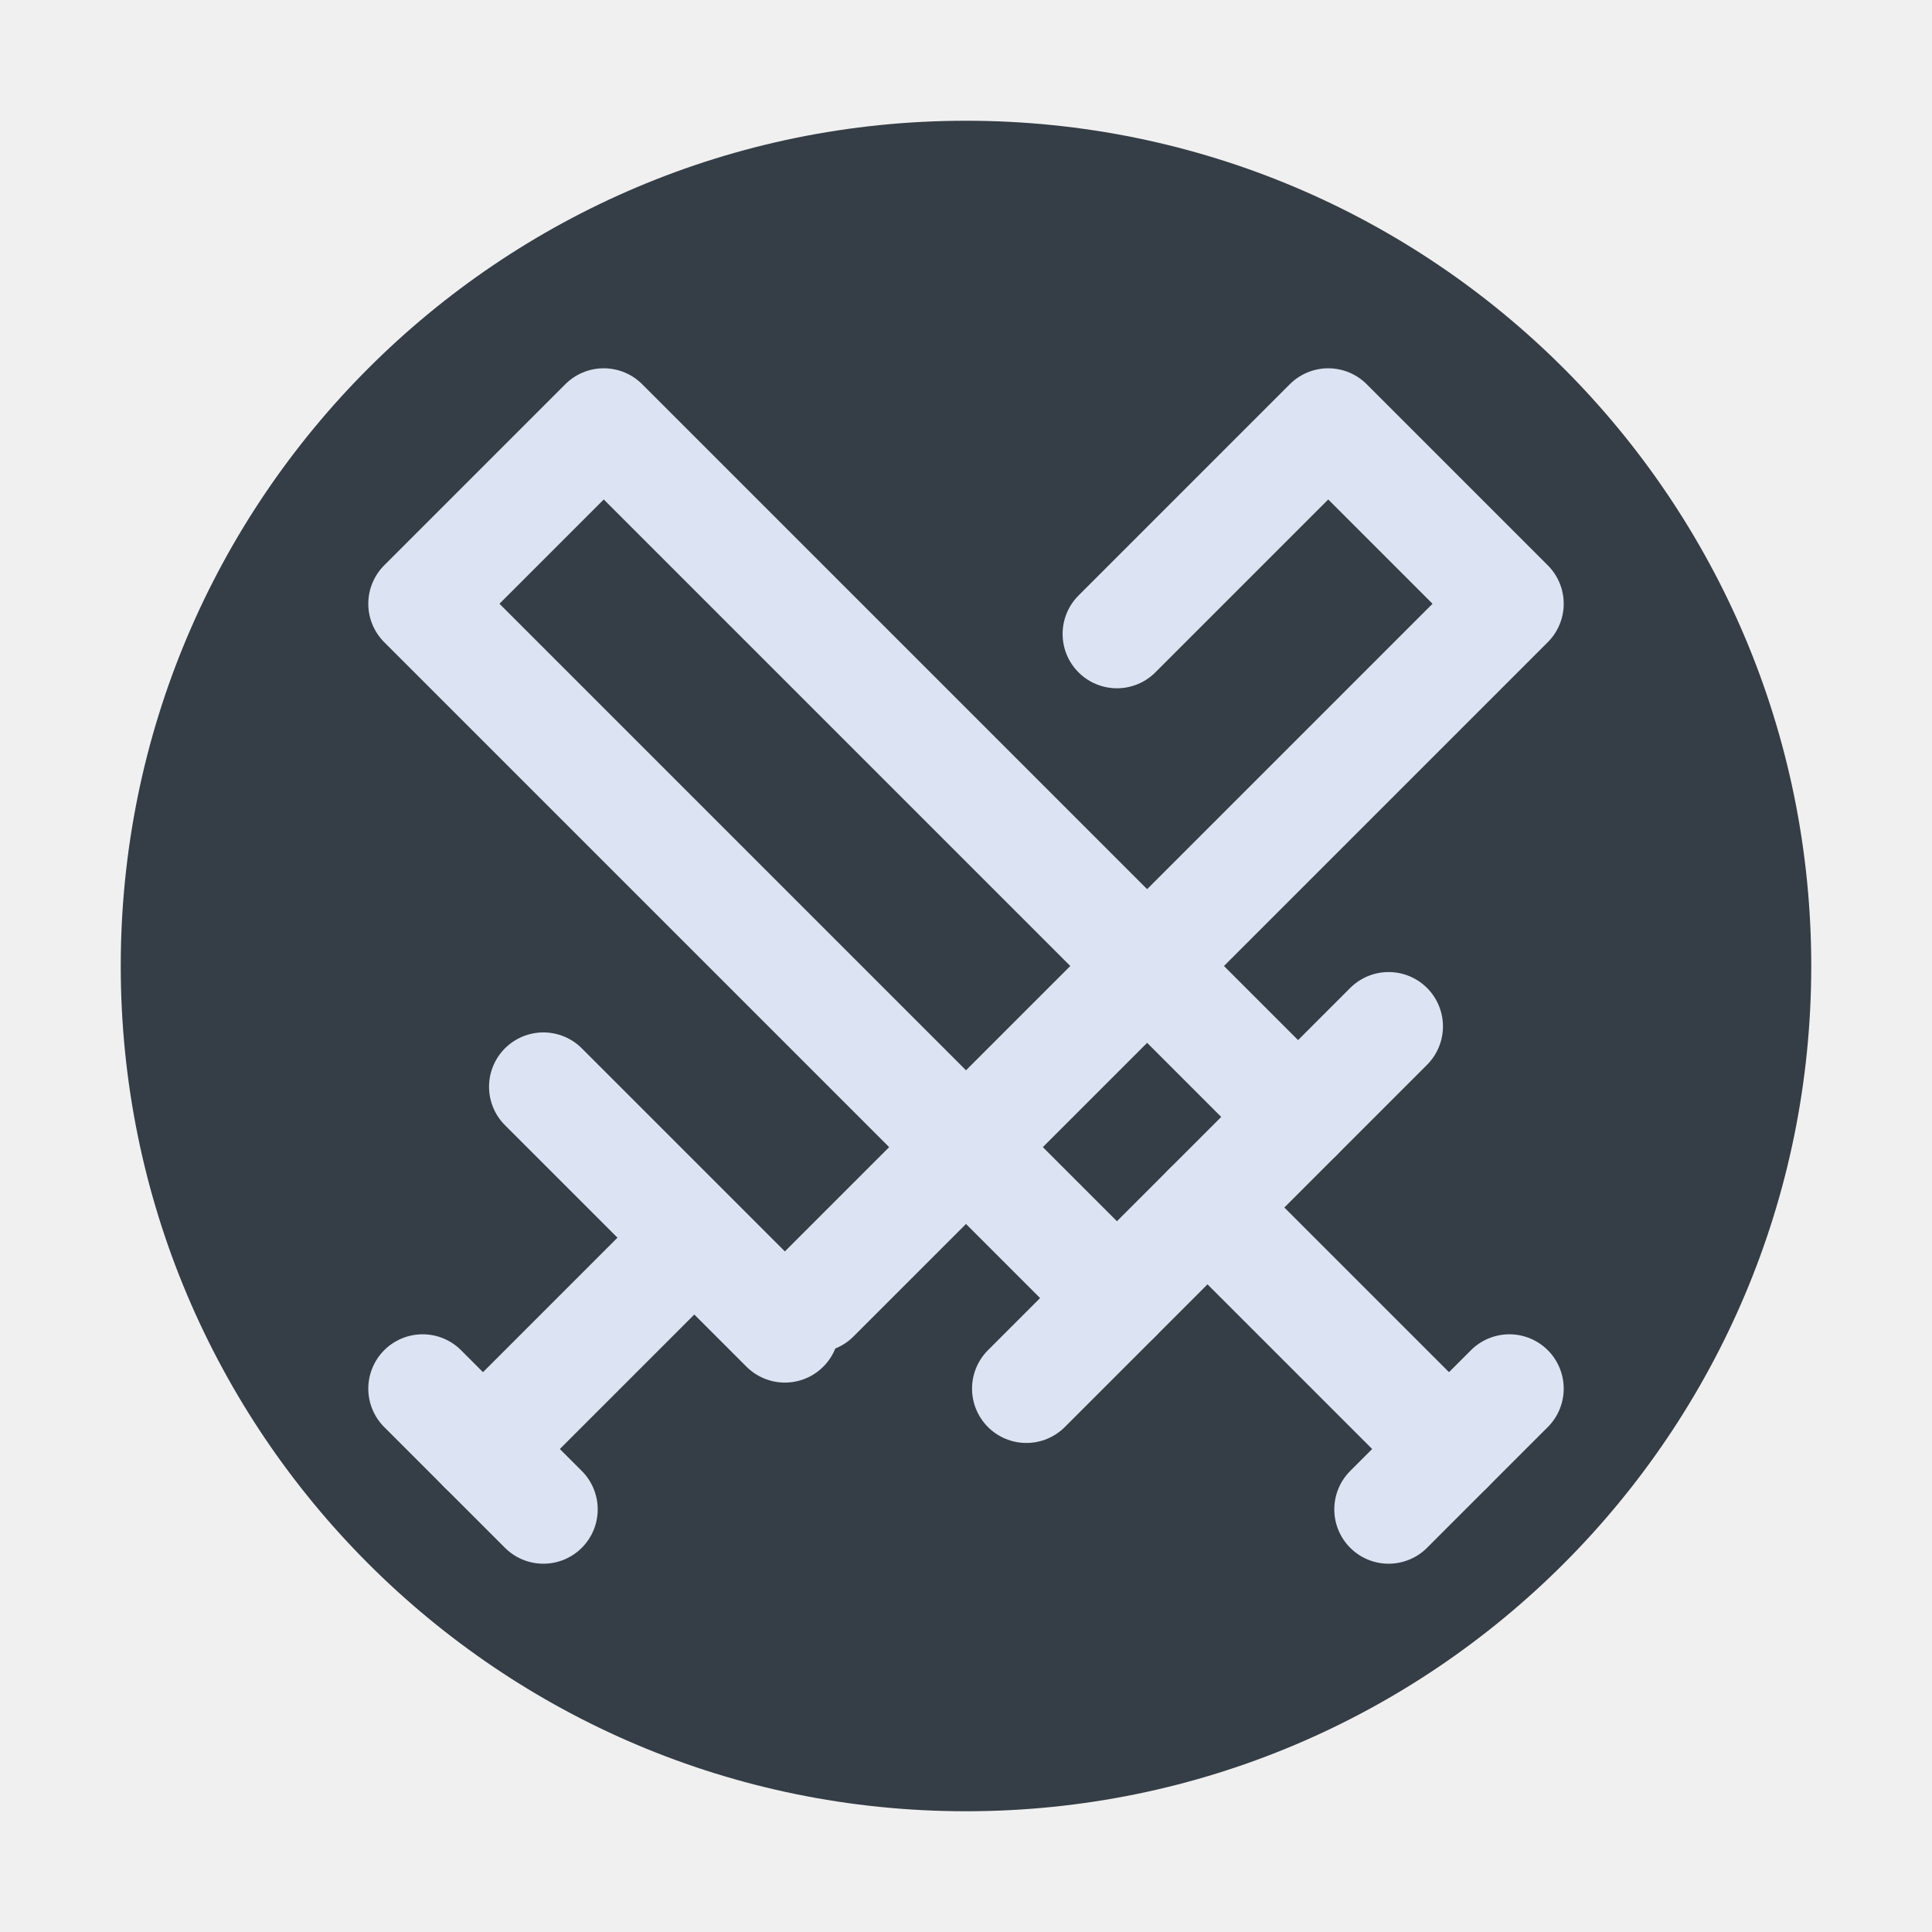
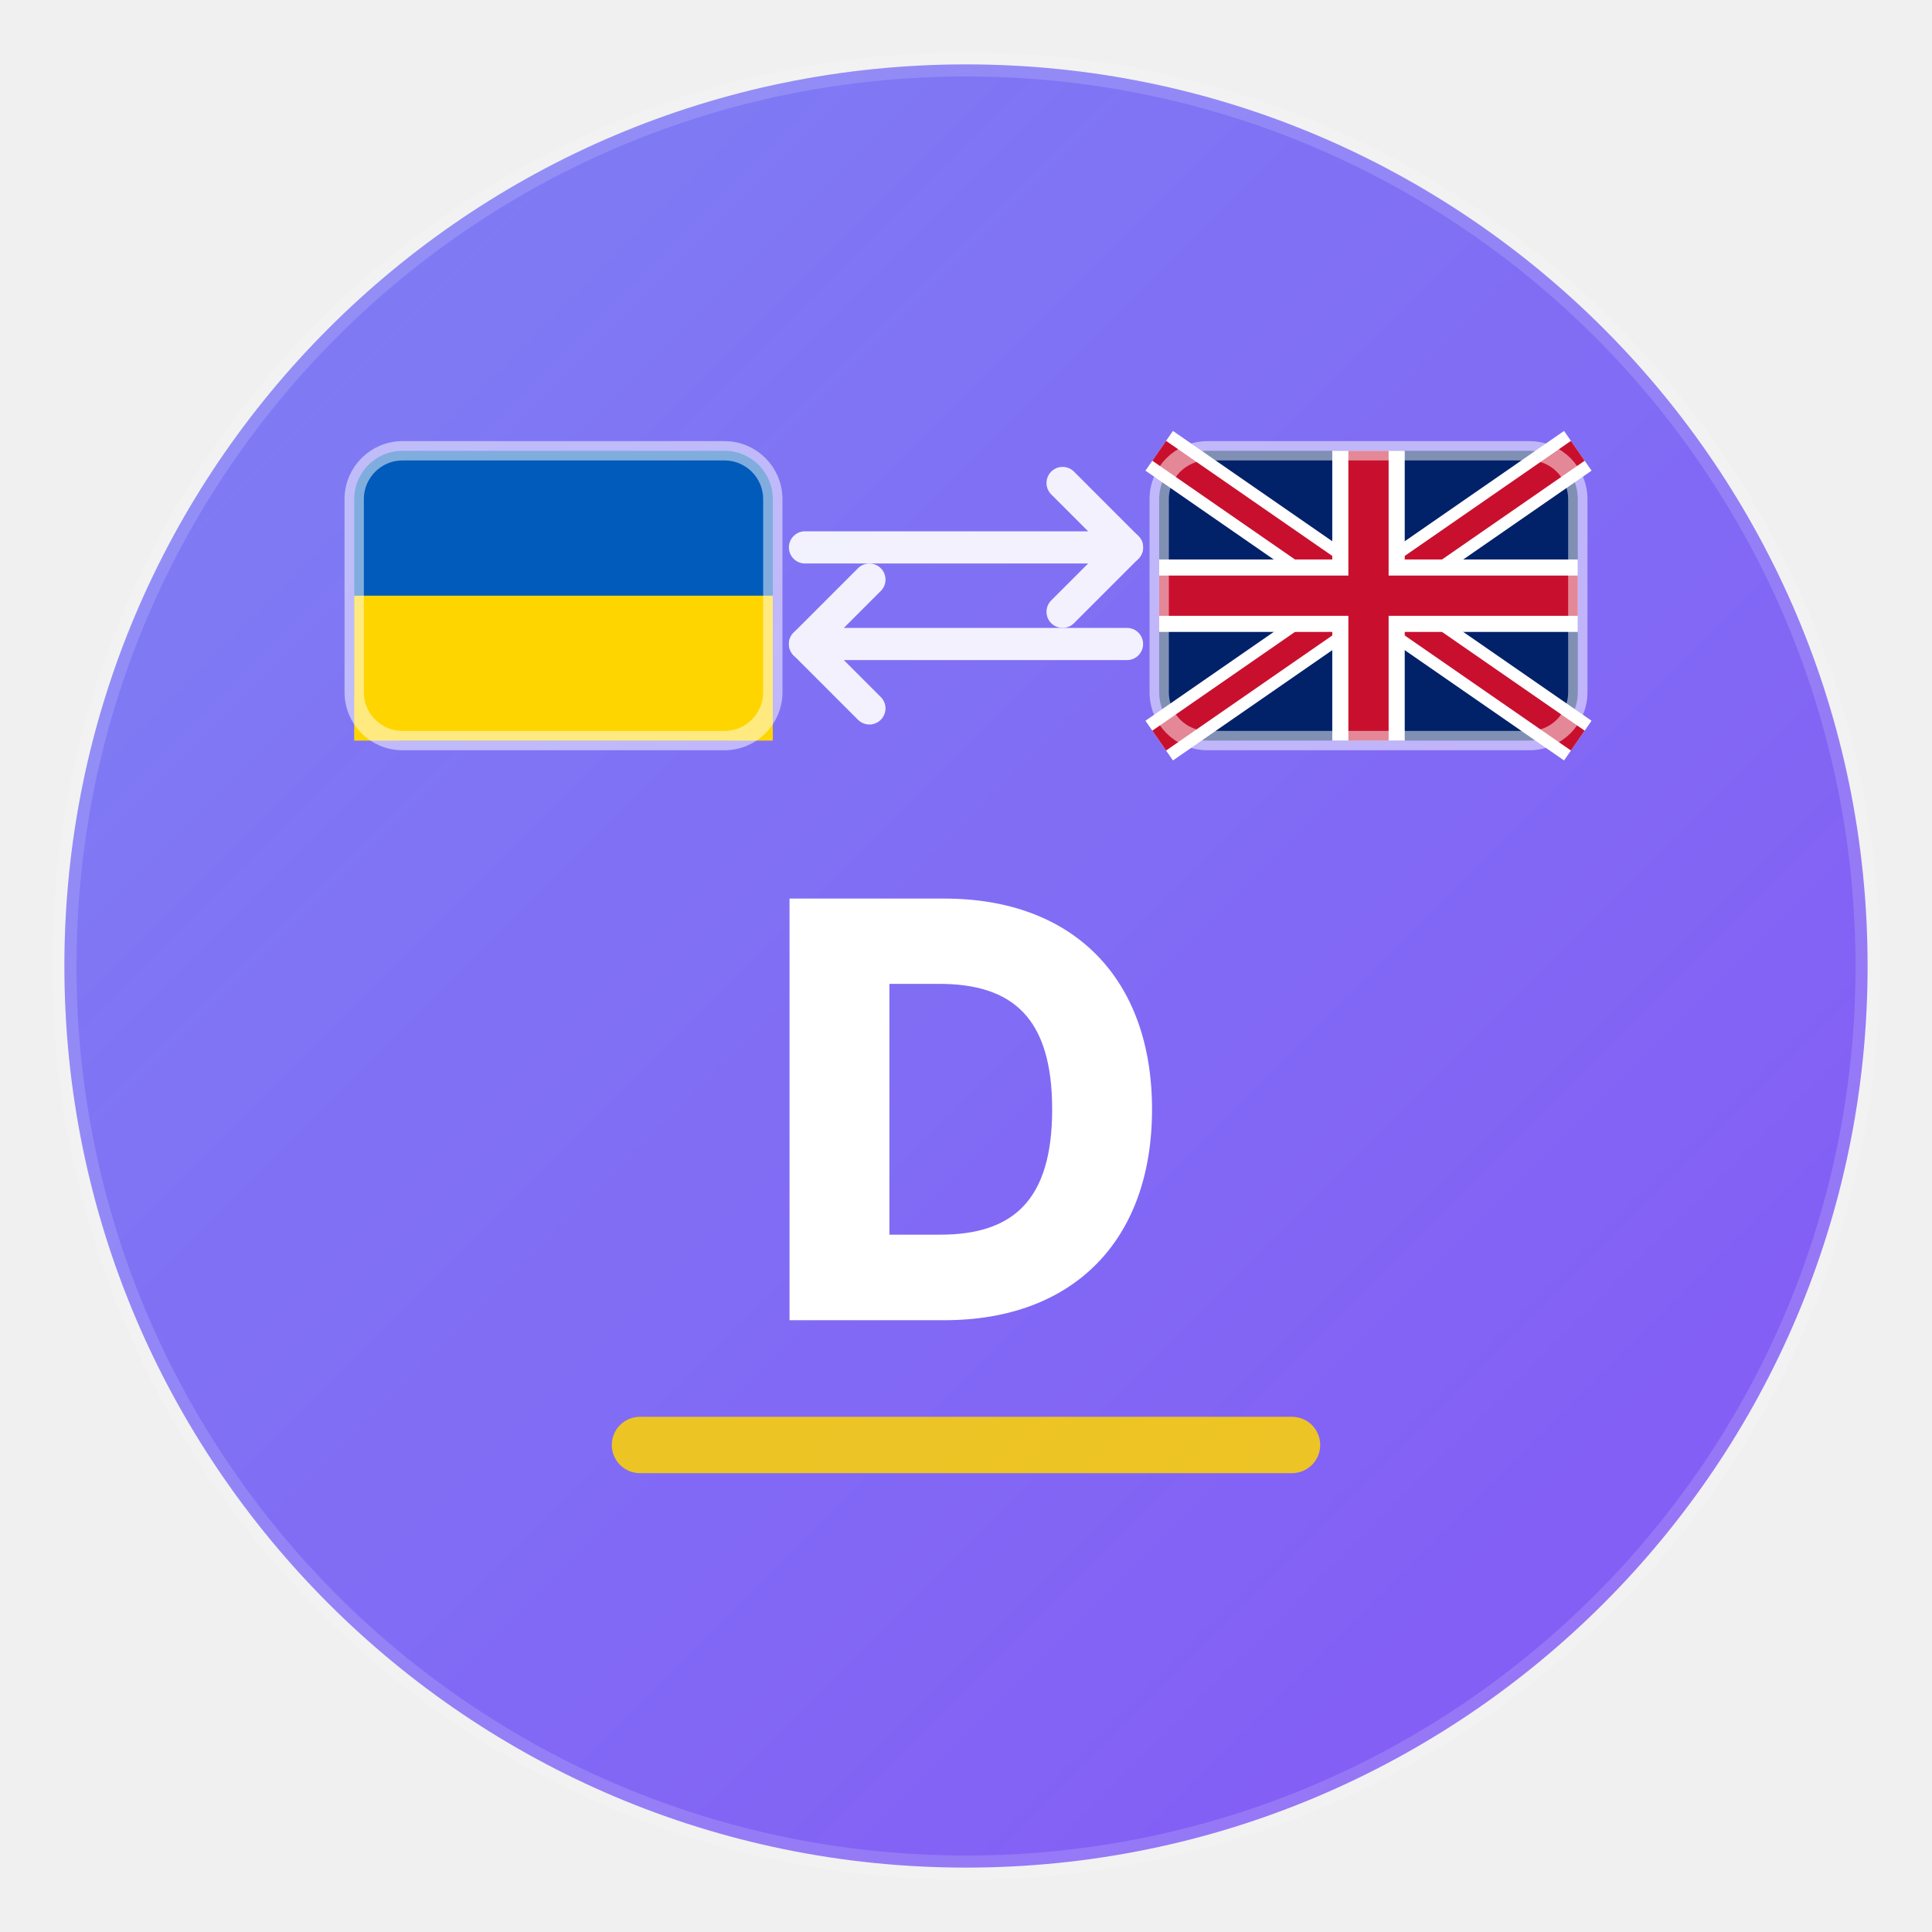
- <svg xmlns="http://www.w3.org/2000/svg" viewBox="0 0 32 32" fill="none">
-   <circle cx="16" cy="16" r="14" fill="#353D46" />
-   <g transform="translate(4 4)" stroke="#DCE4F3" stroke-width="1.8" stroke-linecap="round" stroke-linejoin="round">
-     <polyline points="14.5 17.5 3 6 6 3 17.5 14.5" />
-     <line x1="13" y1="19" x2="19" y2="13" />
-     <line x1="16" y1="16" x2="20" y2="20" />
-     <line x1="19" y1="21" x2="21" y2="19" />
-     <polyline points="14.5 6.5 18 3 21 6 9.5 17.5" />
-     <line x1="5" y1="14" x2="9" y2="18" />
-     <line x1="7" y1="17" x2="4" y2="20" />
-     <line x1="3" y1="19" x2="5" y2="21" />
+ <svg xmlns="http://www.w3.org/2000/svg" viewBox="0 0 120 120" fill="none">
+   <defs>
+     <linearGradient id="bg" x1="0" y1="0" x2="120" y2="120" gradientUnits="userSpaceOnUse">
+       <stop offset="0%" stop-color="#6366f1" />
+       <stop offset="100%" stop-color="#8b5cf6" />
+     </linearGradient>
+     <linearGradient id="shine" x1="0" y1="0" x2="100" y2="100" gradientUnits="userSpaceOnUse">
+       <stop offset="0%" stop-color="#fff" stop-opacity="0.18" />
+       <stop offset="100%" stop-color="#fff" stop-opacity="0" />
+     </linearGradient>
+   </defs>
+   <circle cx="60" cy="60" r="56" fill="url(#bg)" />
+   <circle cx="60" cy="60" r="56" fill="url(#shine)" />
+   <g transform="translate(22, 28)">
+     <rect width="26" height="18" rx="3" fill="#005BBB" />
+     <rect y="9" width="26" height="9" rx="0" fill="#FFD500" />
+     <rect width="26" height="18" rx="3" fill="none" stroke="#fff" stroke-width="1.2" opacity="0.5" />
  </g>
+   <g transform="translate(72, 28)">
+     <rect width="26" height="18" rx="3" fill="#012169" />
+     <line x1="0" y1="0" x2="26" y2="18" stroke="#fff" stroke-width="3" />
+     <line x1="26" y1="0" x2="0" y2="18" stroke="#fff" stroke-width="3" />
+     <line x1="0" y1="0" x2="26" y2="18" stroke="#C8102E" stroke-width="1.5" />
+     <line x1="26" y1="0" x2="0" y2="18" stroke="#C8102E" stroke-width="1.5" />
+     <line x1="13" y1="0" x2="13" y2="18" stroke="#fff" stroke-width="4.5" />
+     <line x1="0" y1="9" x2="26" y2="9" stroke="#fff" stroke-width="4.5" />
+     <line x1="13" y1="0" x2="13" y2="18" stroke="#C8102E" stroke-width="2.5" />
+     <line x1="0" y1="9" x2="26" y2="9" stroke="#C8102E" stroke-width="2.5" />
+     <rect width="26" height="18" rx="3" fill="none" stroke="#fff" stroke-width="1.2" opacity="0.5" />
+   </g>
+   <g stroke="#fff" stroke-width="2" stroke-linecap="round" stroke-linejoin="round" opacity="0.9">
+     <line x1="50" y1="34" x2="70" y2="34" />
+     <polyline points="66,30 70,34 66,38" />
+     <line x1="70" y1="40" x2="50" y2="40" />
+     <polyline points="54,36 50,40 54,44" />
+   </g>
+   <text x="60" y="82" text-anchor="middle" font-family="Inter, system-ui, -apple-system, sans-serif" font-weight="800" font-size="36" fill="#fff" letter-spacing="-1">D</text>
+   <rect x="38" y="88" width="44" height="3.5" rx="1.75" fill="#FFD500" opacity="0.85" />
+   <circle cx="60" cy="60" r="56" fill="none" stroke="#fff" stroke-width="1.5" opacity="0.15" />
</svg>
